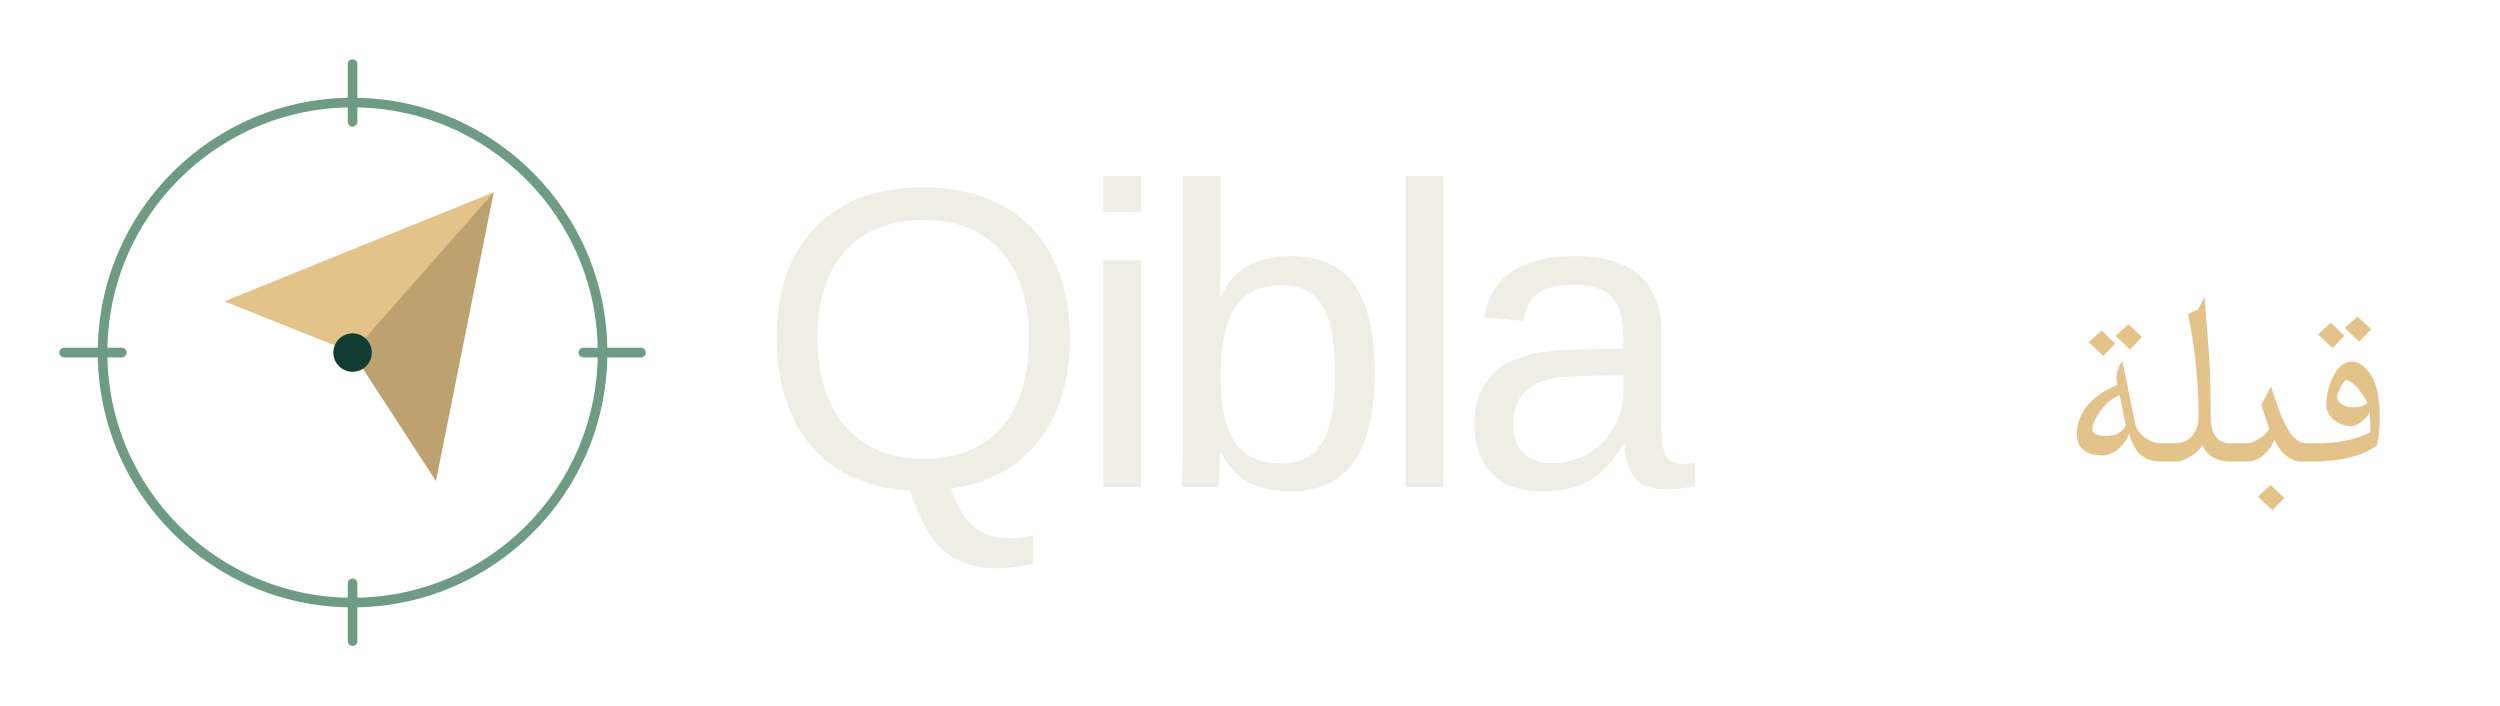
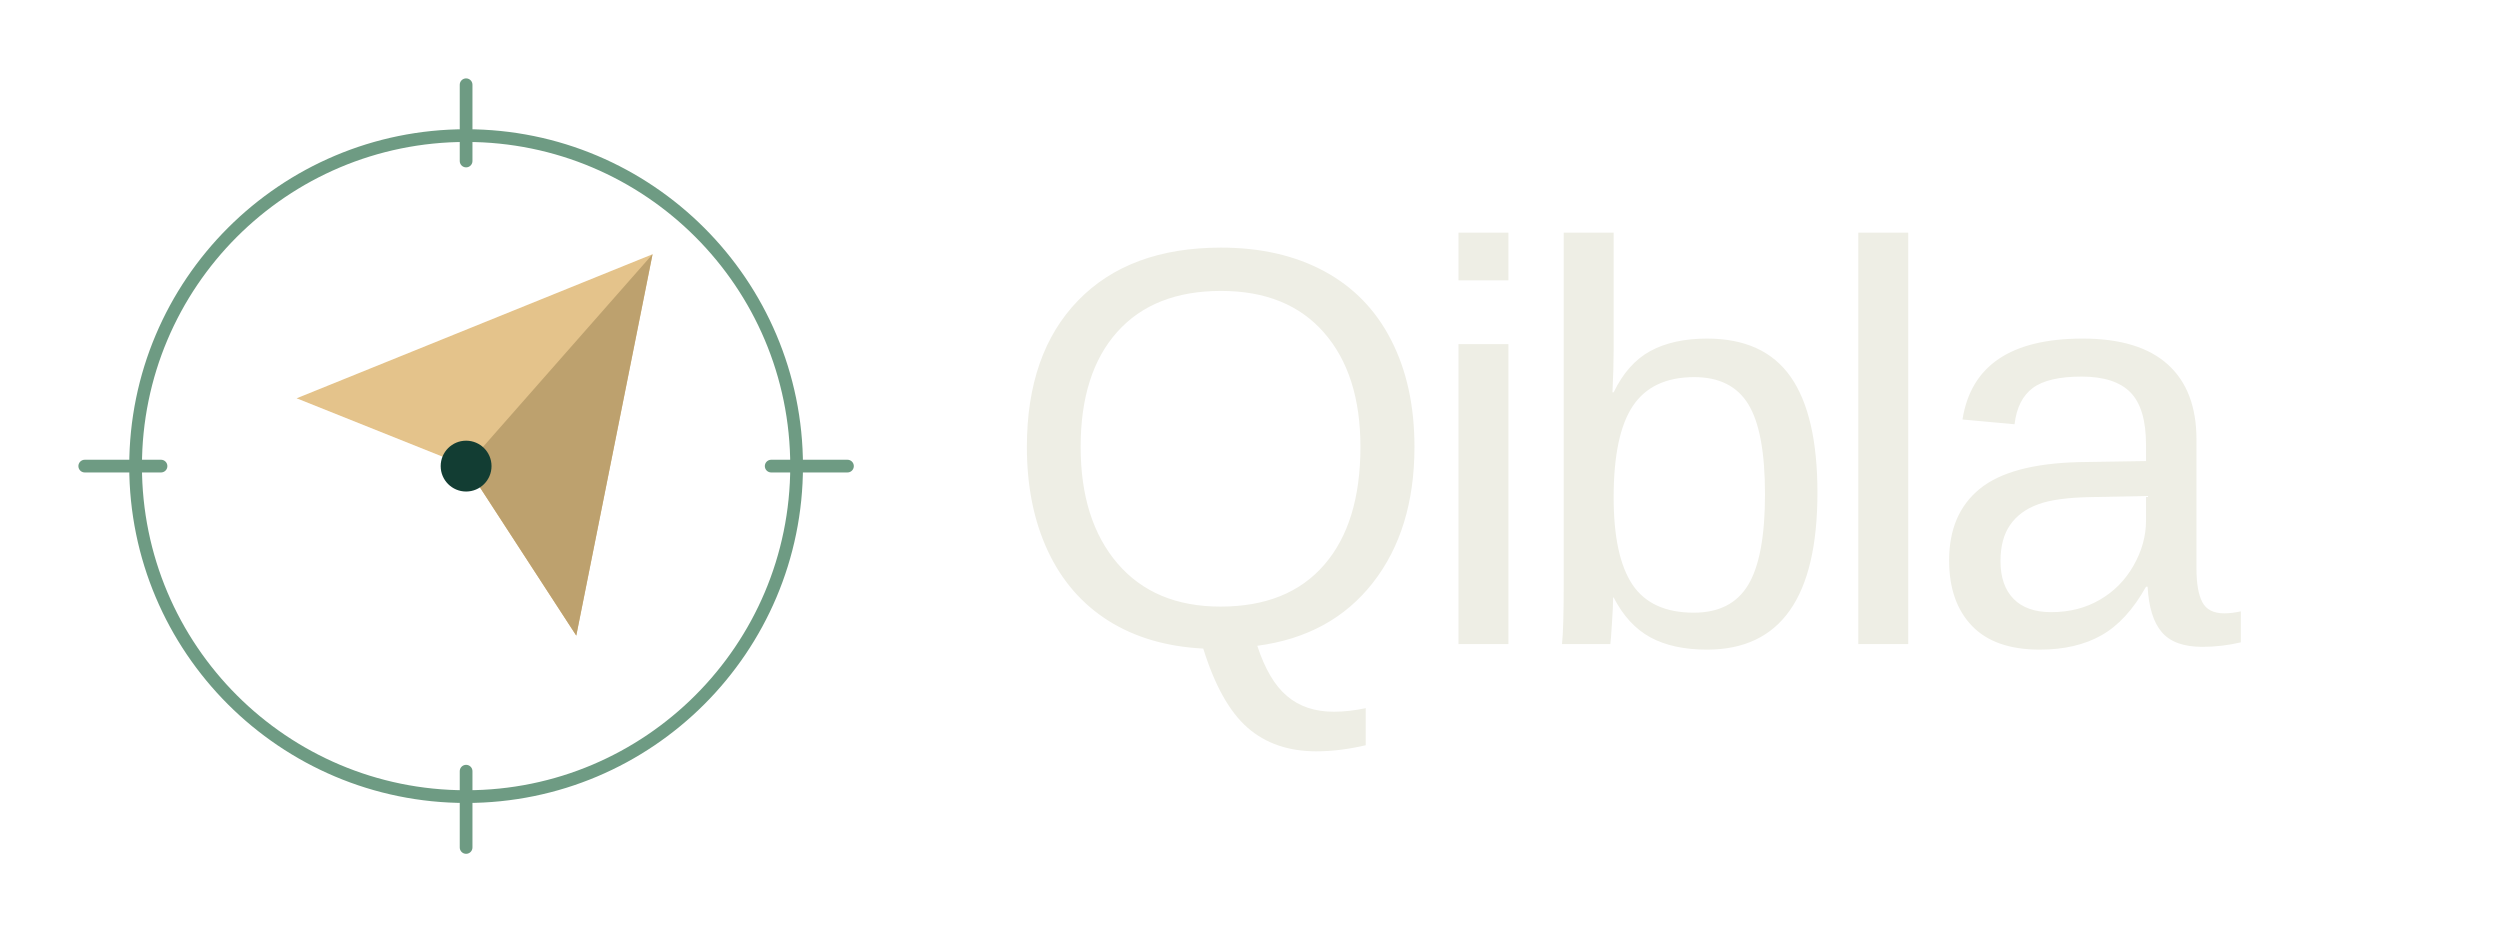
- <svg xmlns="http://www.w3.org/2000/svg" viewBox="0 0 390 110">
+ <svg xmlns="http://www.w3.org/2000/svg" viewBox="0 0 295 110">
  <g transform="translate(8 8)">
    <circle cx="47" cy="47" r="39" fill="none" stroke="#6e9b83" stroke-width="1.5" />
    <path d="M47 2v9m45 36h-9M47 92v-9M2 47h9" stroke="#6e9b83" stroke-width="1.5" stroke-linecap="round" />
    <path d="m69 22-9 45-13-20-20-8Z" fill="#e4c38b" />
    <path d="m69 22-22 25 13 20Z" fill="#bda16e" />
    <circle cx="47" cy="47" r="3" fill="#123d33" />
  </g>
  <text x="118" y="76" font-family="Arial,sans-serif" font-size="67" letter-spacing="-2.5" fill="#eeeee5">Qibla</text>
-   <text x="372" y="72" text-anchor="end" font-family="Georgia,serif" font-size="38" fill="#e4c38b" lang="ar">قبلة</text>
</svg>
